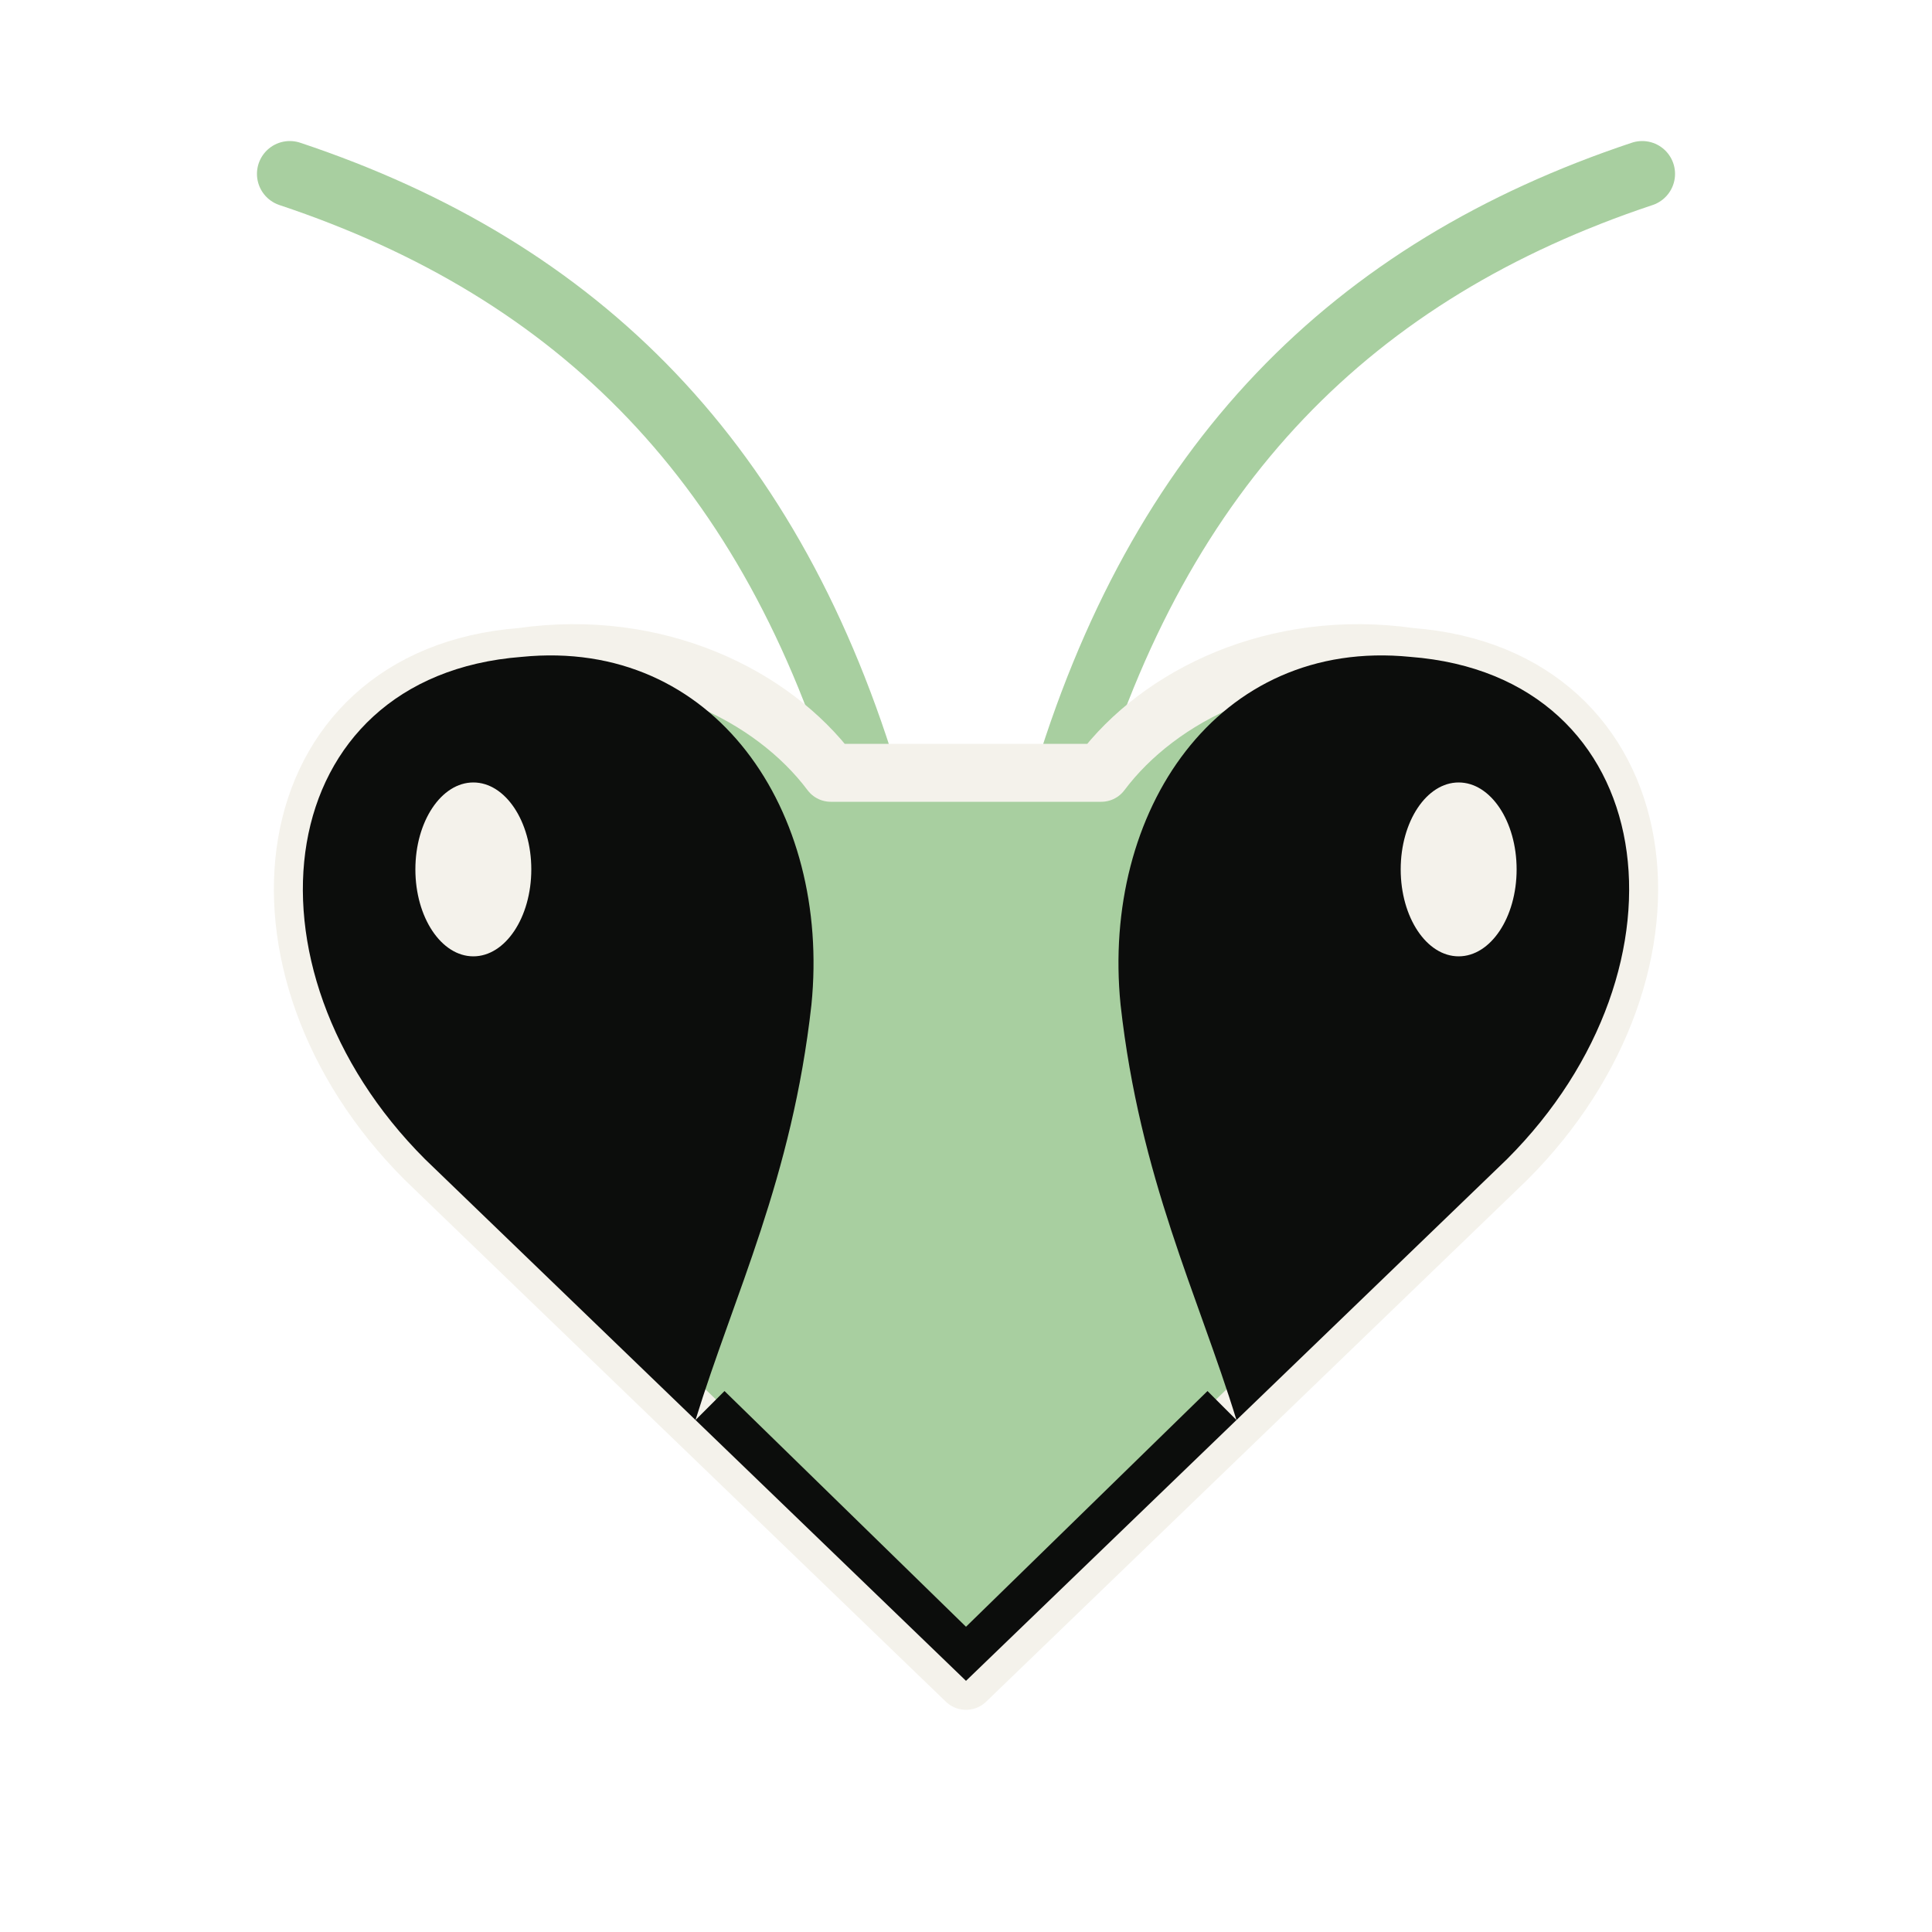
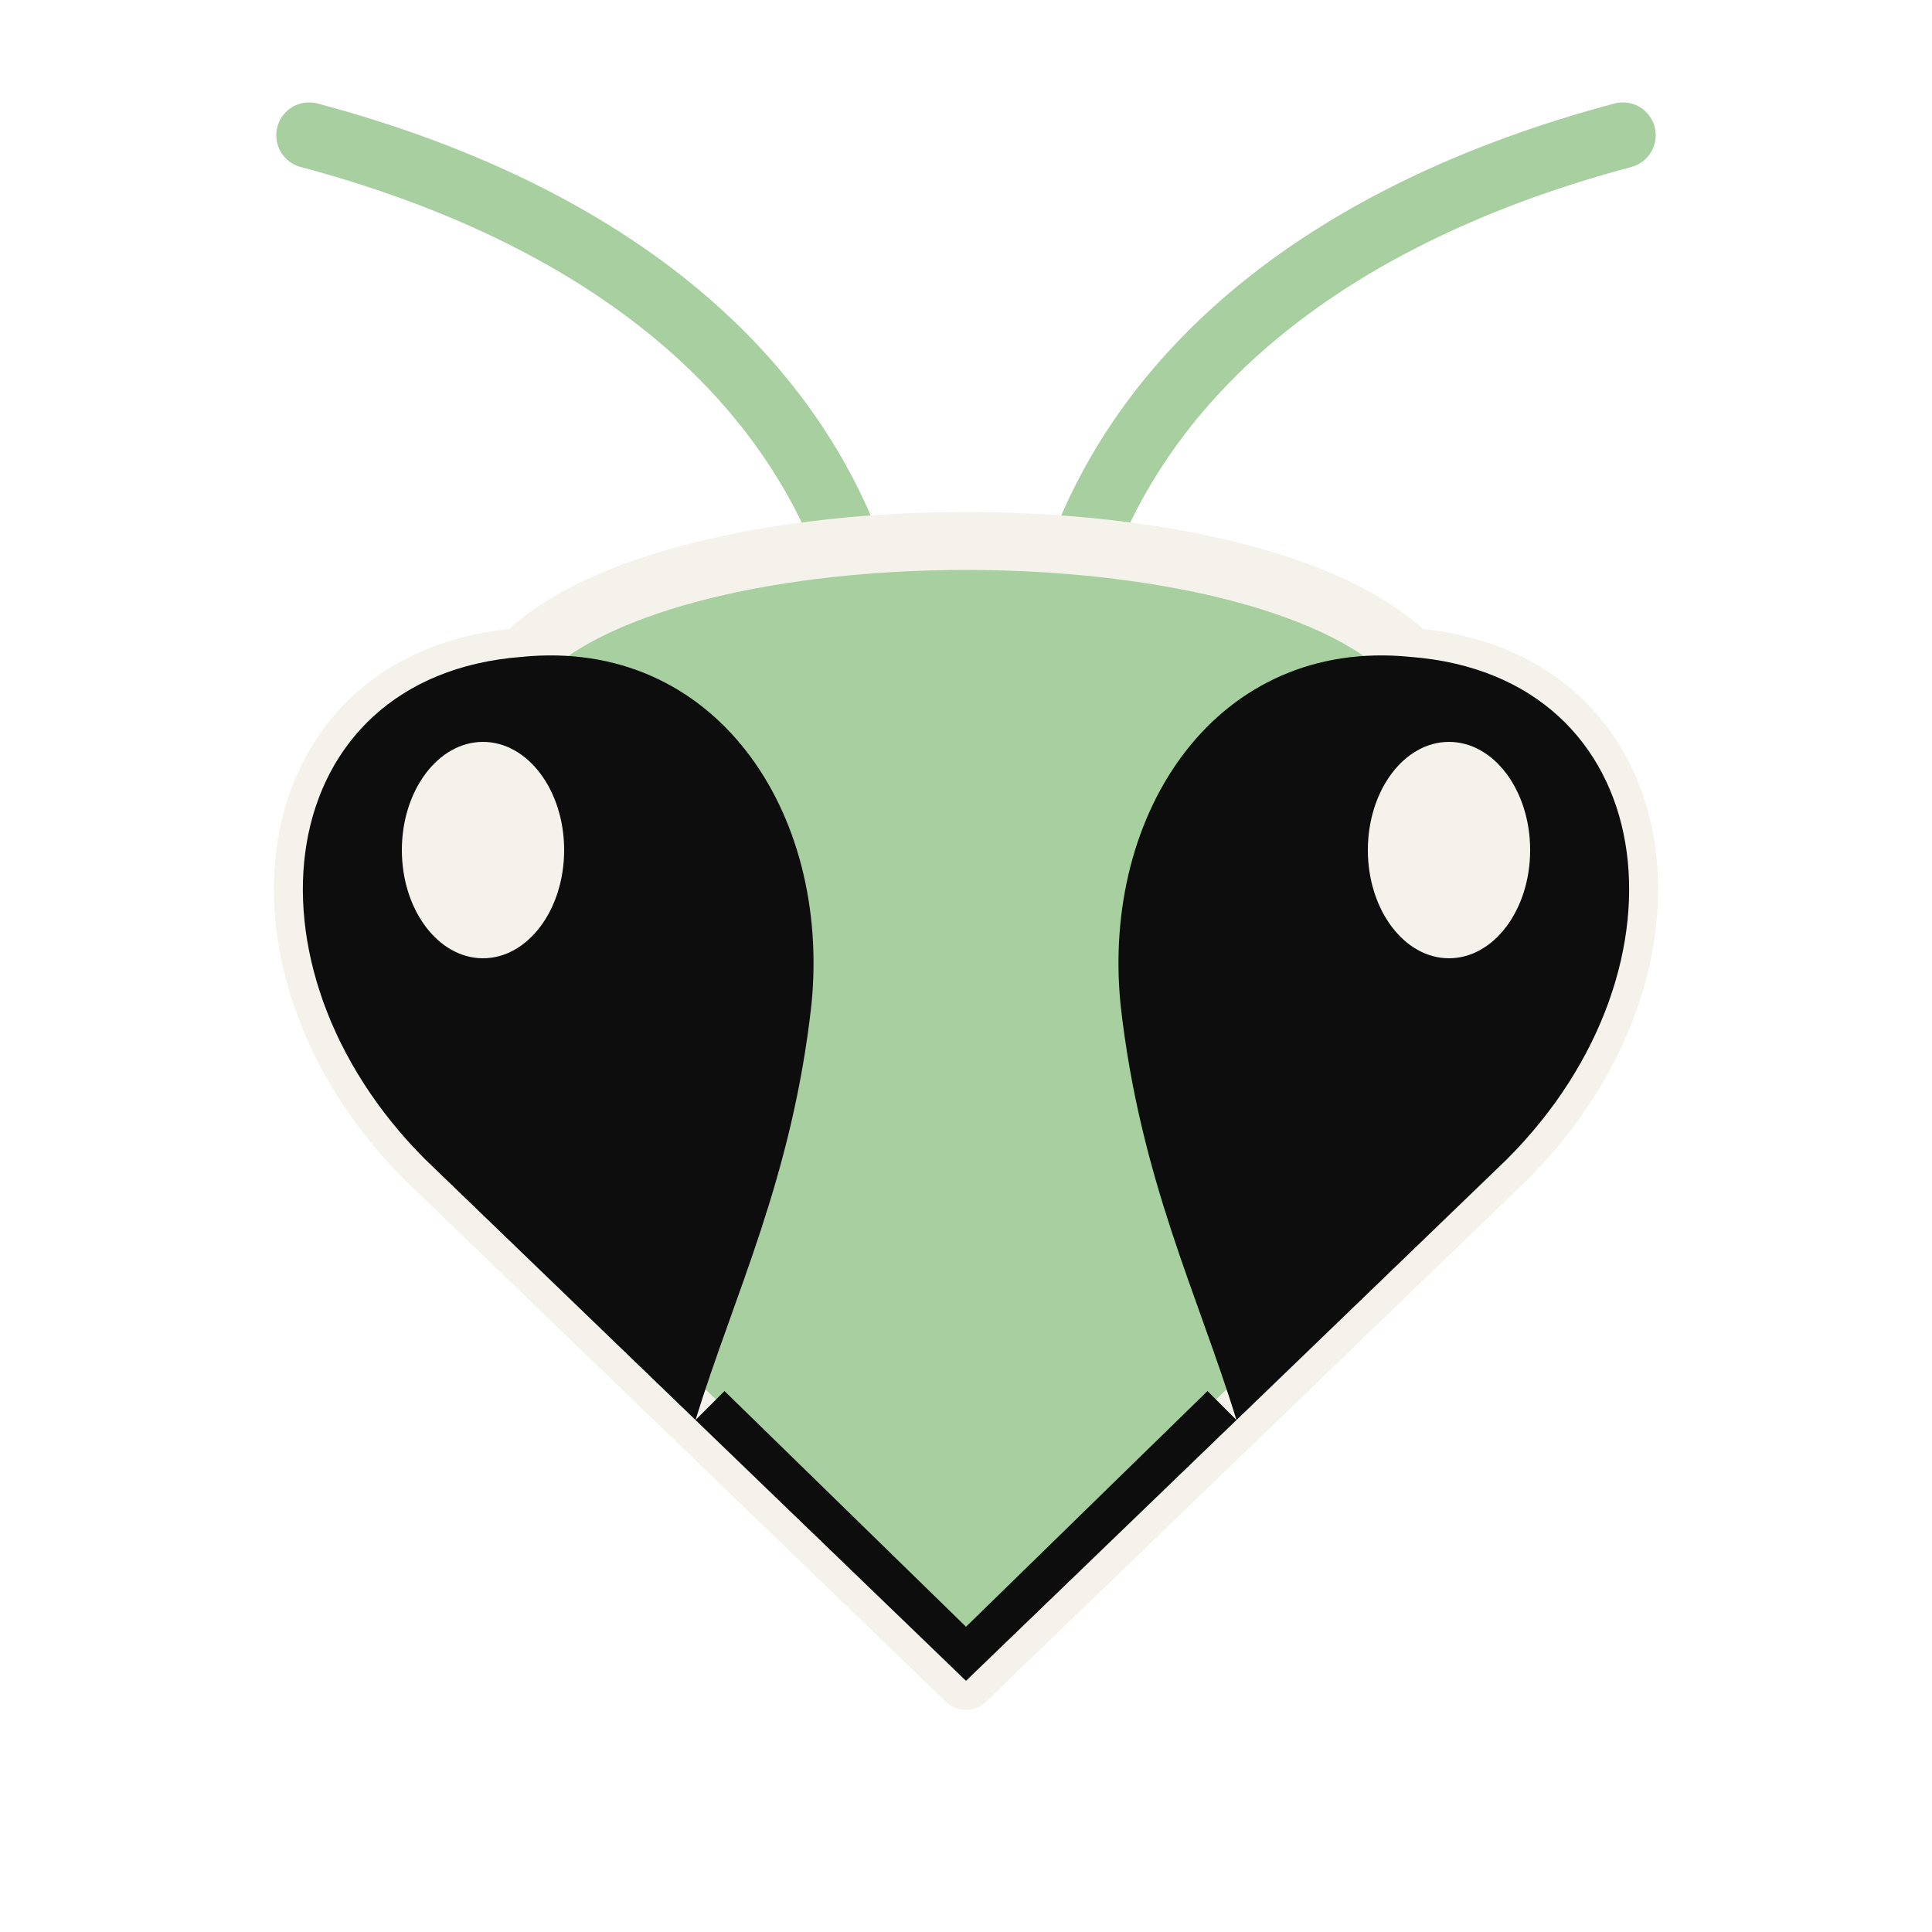
<svg xmlns="http://www.w3.org/2000/svg" viewBox="0 0 100 100" role="img">
  <style>
    .antenna { stroke: #a8cfa0; }
    .outline { stroke: #f4f2eb; }
  </style>
  <g fill="none" stroke-width="3.4" stroke-linecap="round" class="antenna">
-     <path d="M45 41 C40 24 30 14 15 9" />
-     <path d="M55 41 C60 24 70 14 85 9" />
+     <path d="M44.5 30 C41 19 31 11 16 7" />
+     <path d="M55.5 30 C59 19 69 11 84 7" />
  </g>
-   <path class="outline" stroke-width="3" stroke-linejoin="round" fill="#a8cfa0" d="M50 87 L22 60 C12 50 14 35 27 34 C34 33 40 36 43 40 L57 40 C60 36 66 33 73 34 C86 35 88 50 78 60 Z" />
+   <path class="outline" stroke-width="3" stroke-linejoin="round" fill="#a8cfa0" d="M50 87 L22 60 C12 50 14 35 27 34 C35 26 65 26 73 34 C86 35 88 50 78 60 Z" />
  <path fill="#0c0d0c" d="M36 73.5 L22 60 C12 50 14 35 27 34 C37 33 43 42 42 52 C41 61 38 67 36 73.5 Z" />
  <path fill="#0c0d0c" d="M64 73.5 L78 60 C88 50 86 35 73 34 C63 33 57 42 58 52 C59 61 62 67 64 73.5 Z" />
  <path fill="#0c0d0c" d="M50 87 L36 73.5 L37.5 72 L50 84.2 L62.5 72 L64 73.5 Z" />
-   <ellipse cx="24.5" cy="45" rx="3" ry="4.5" fill="#f4f2eb" />
-   <ellipse cx="75.5" cy="45" rx="3" ry="4.5" fill="#f4f2eb" />
+   <ellipse cx="25" cy="44" rx="4.2" ry="5.6" fill="#f4f2eb" />
+   <ellipse cx="75" cy="44" rx="4.2" ry="5.6" fill="#f4f2eb" />
</svg>
